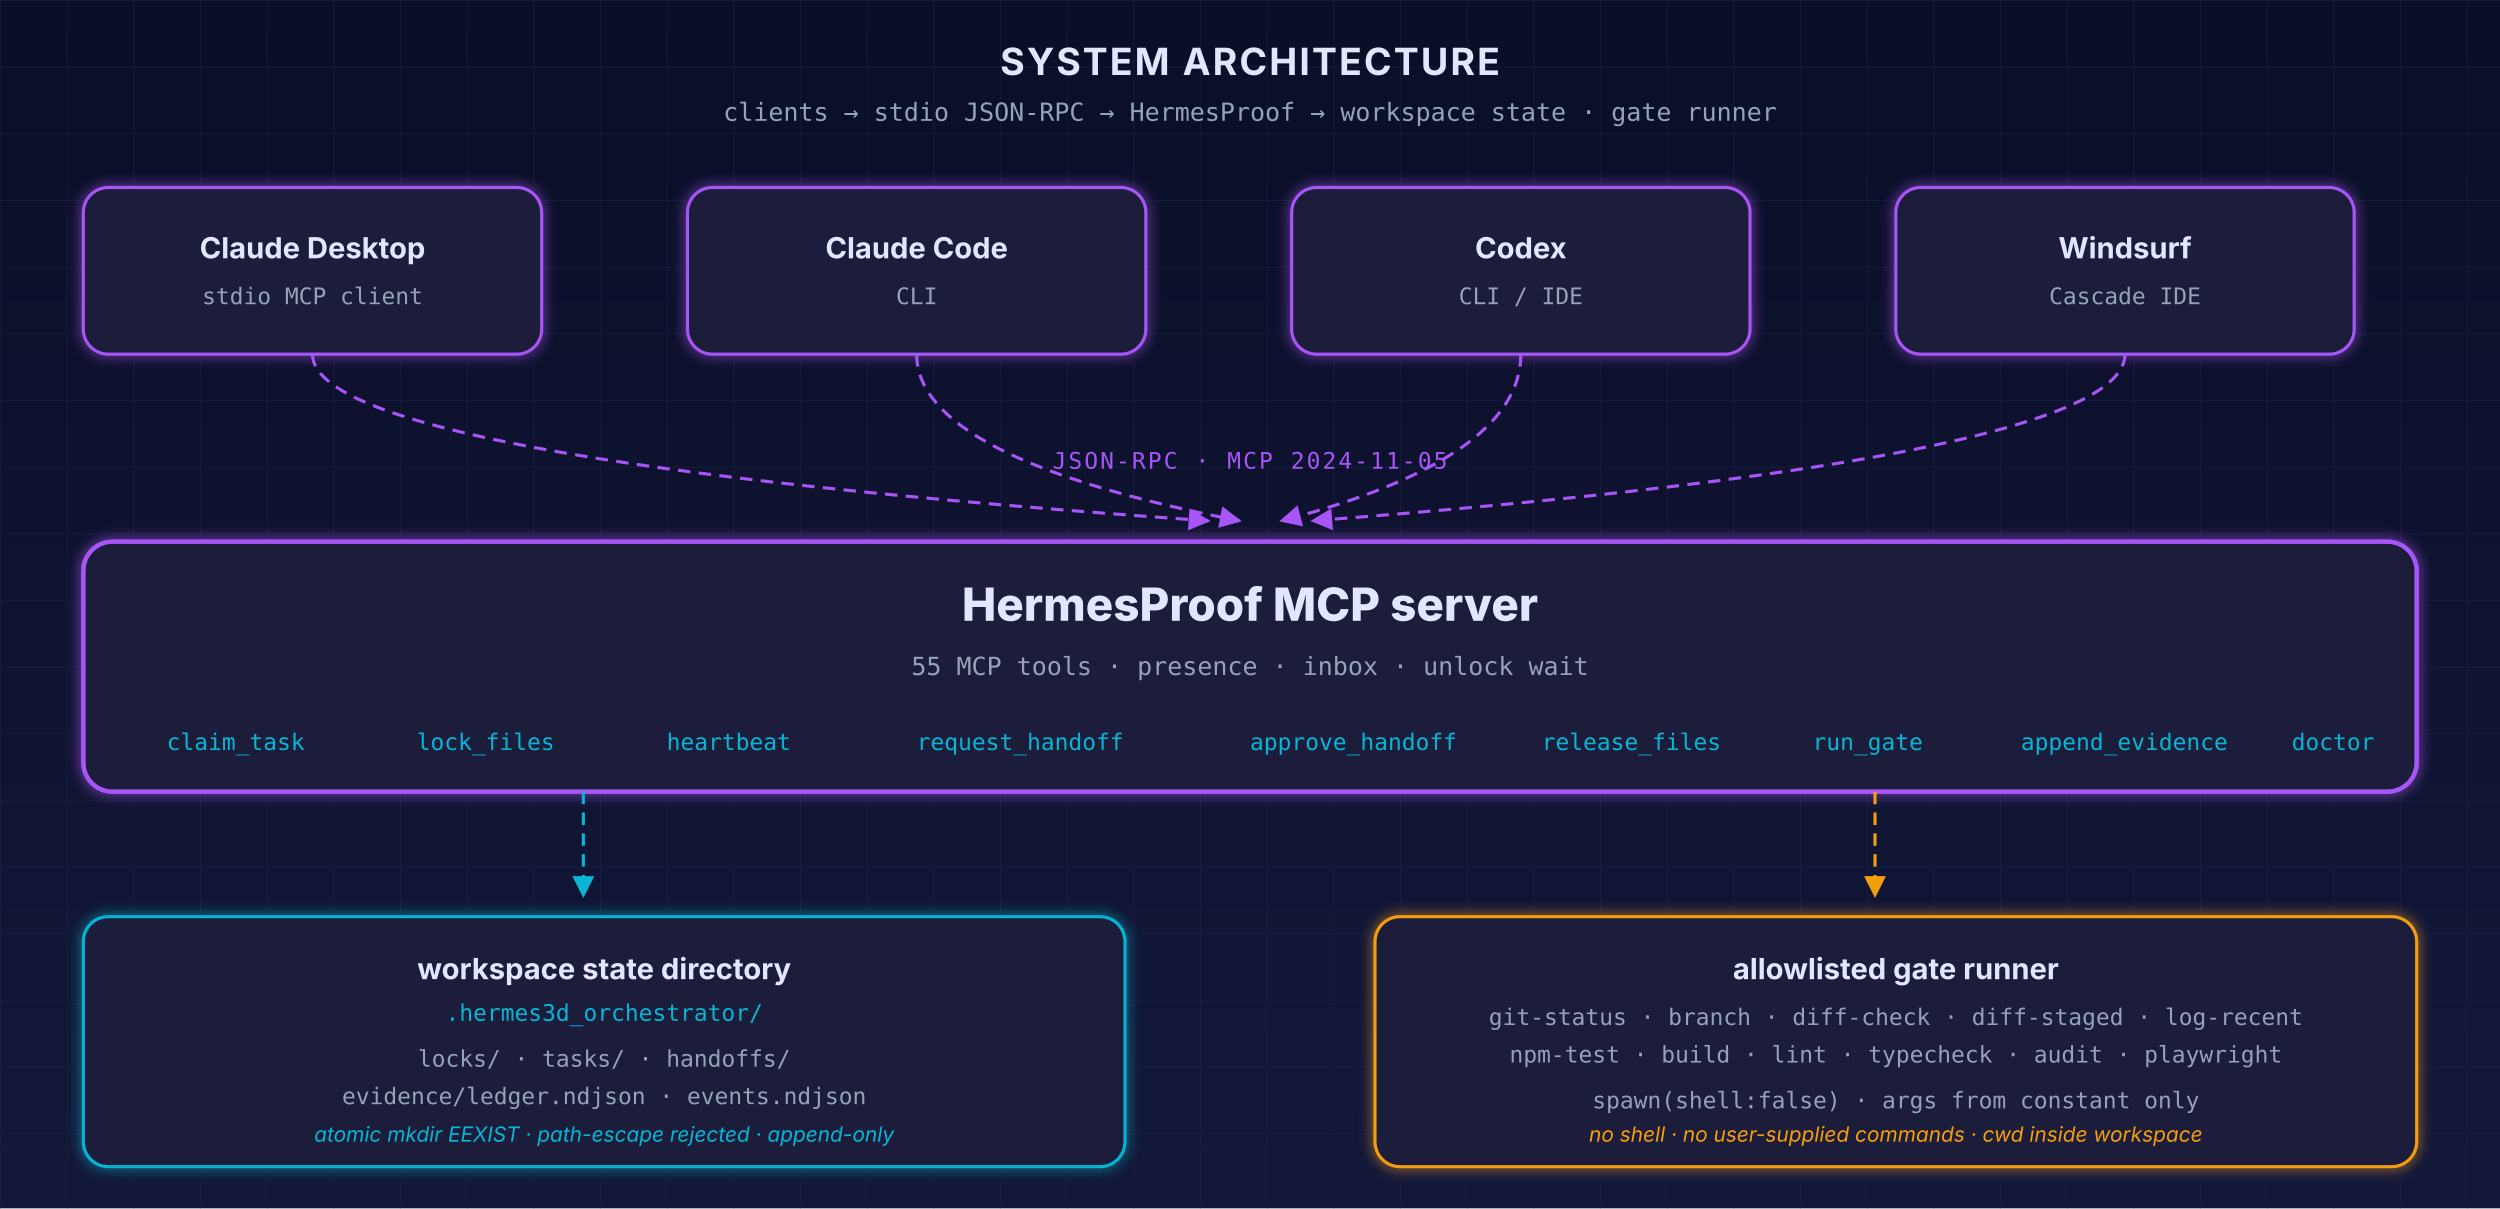
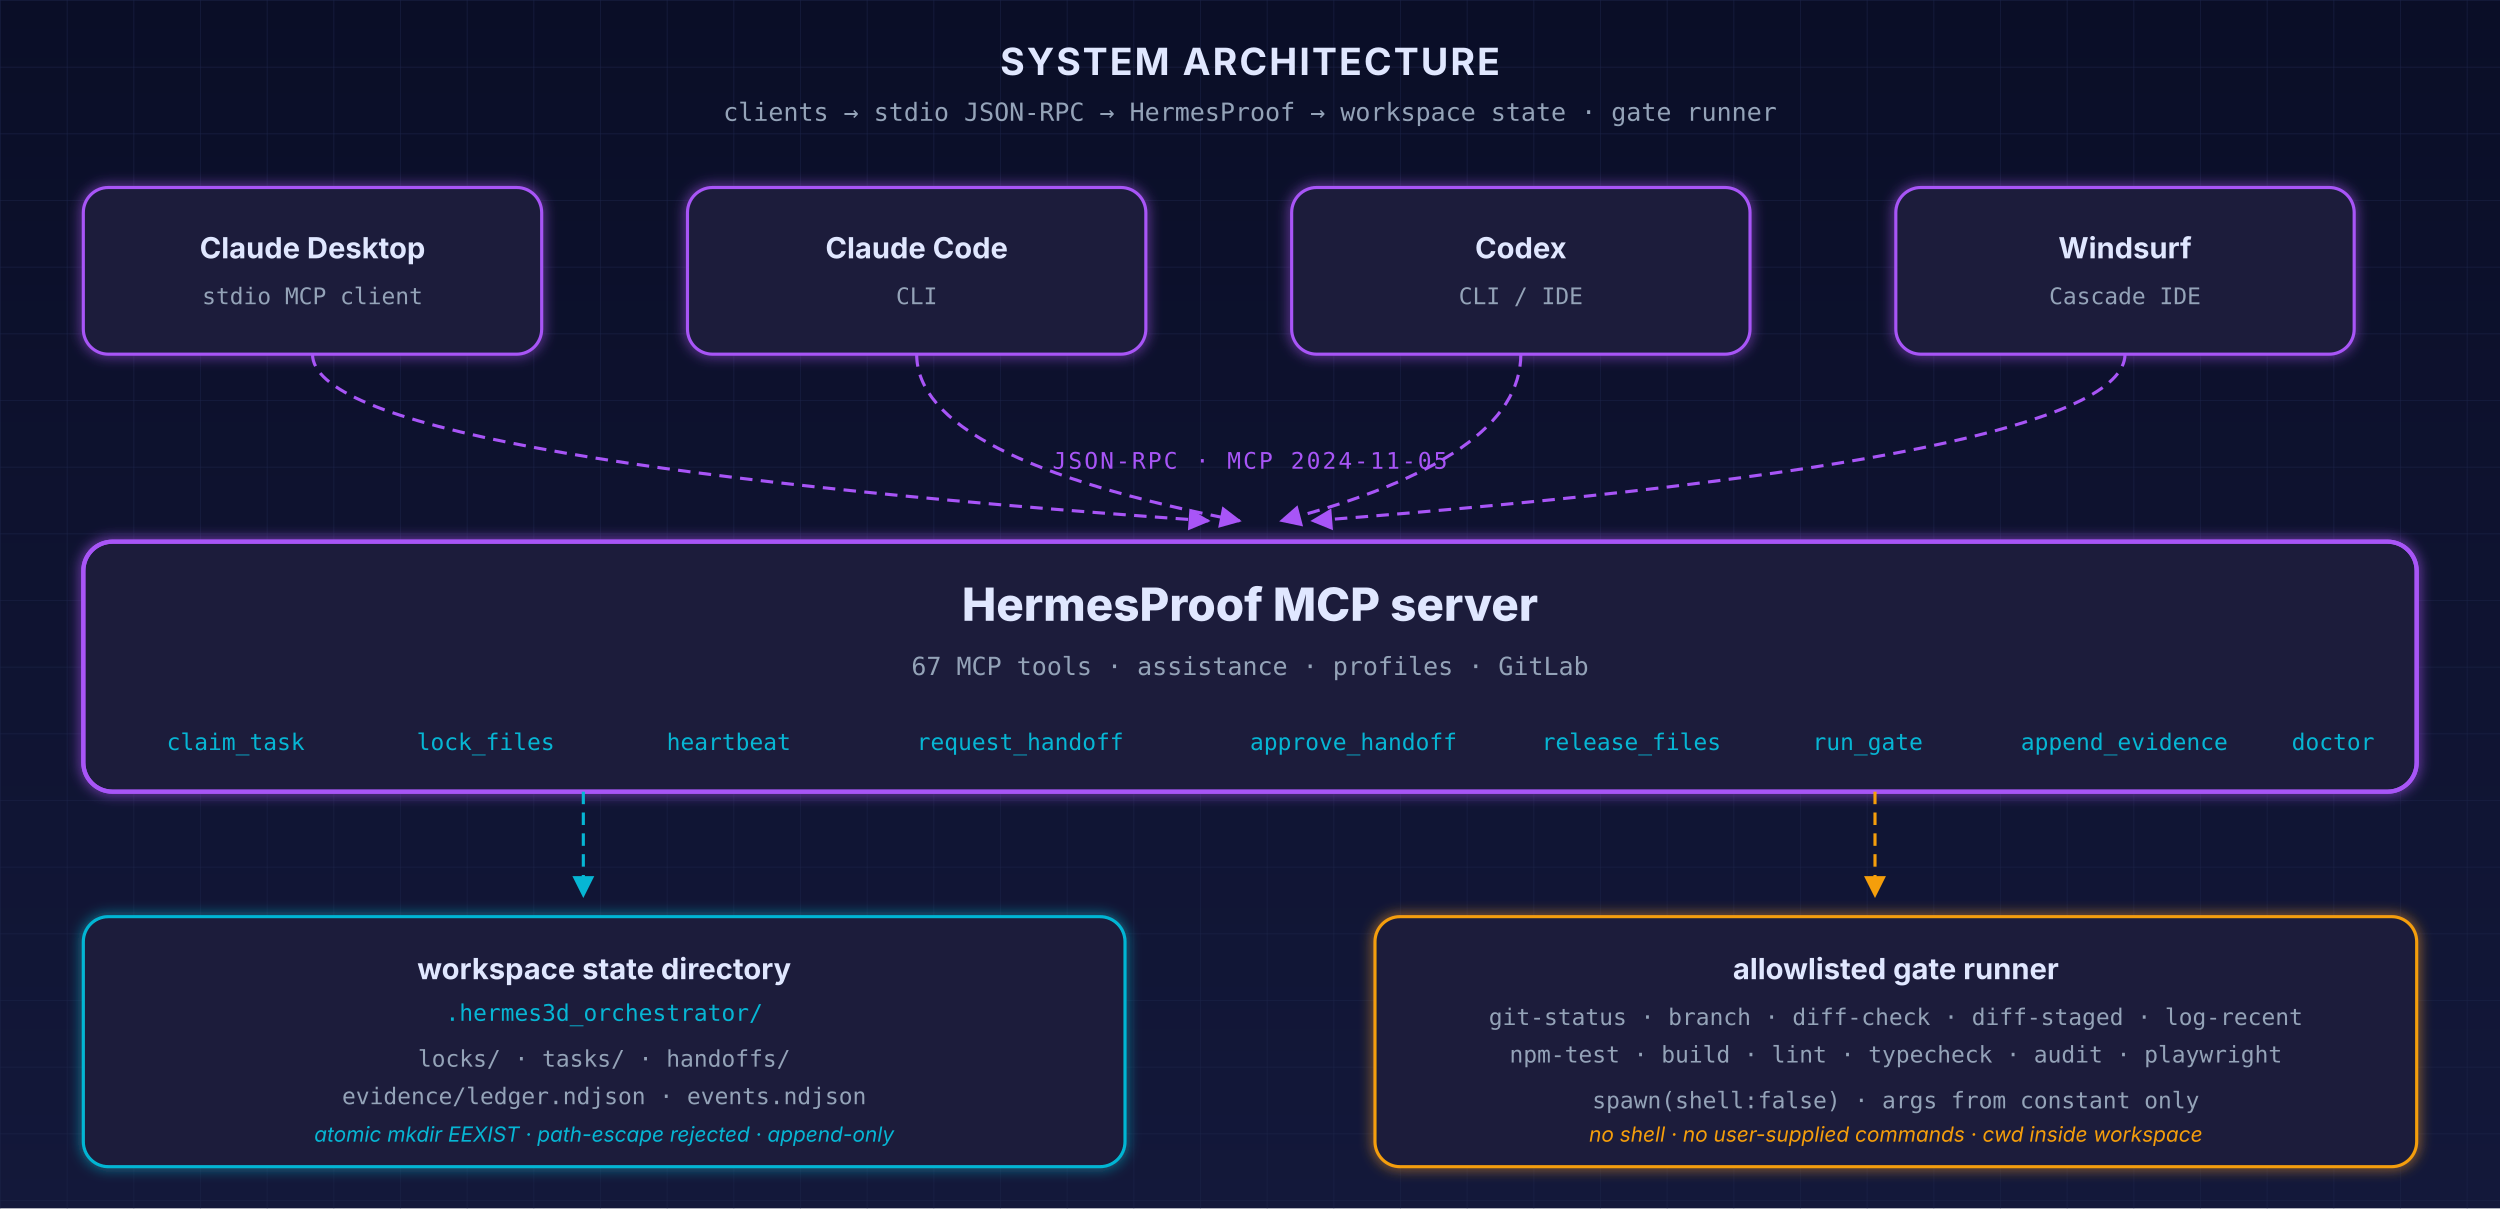
<svg xmlns="http://www.w3.org/2000/svg" viewBox="0 0 1200 580" font-family="ui-sans-serif, system-ui, -apple-system, Segoe UI, sans-serif" role="img" aria-label="HermesProof system architecture" aria-labelledby="architecture-title architecture-desc">
  <defs>
    <style>@media (prefers-reduced-motion: reduce){*{animation:none!important;animation-duration:0.001s!important}animate,animateTransform,animateMotion{display:none}}</style>
    <linearGradient id="bgA" x1="0" y1="0" x2="0" y2="1">
      <stop offset="0%" stop-color="#0a0e27" />
      <stop offset="100%" stop-color="#13183a" />
    </linearGradient>
    <pattern id="gridA" width="32" height="32" patternUnits="userSpaceOnUse">
      <path d="M 32 0 L 0 0 0 32" fill="none" stroke="#1c2348" stroke-width="0.5" />
    </pattern>
    <filter id="gA" x="-50%" y="-50%" width="200%" height="200%">
      <feGaussianBlur stdDeviation="3" result="b" />
      <feMerge>
        <feMergeNode in="b" />
        <feMergeNode in="SourceGraphic" />
      </feMerge>
    </filter>
    <marker id="arrA" viewBox="0 0 10 10" refX="9" refY="5" markerWidth="7" markerHeight="7" orient="auto-start-reverse">
      <path d="M0 0 L10 5 L0 10 z" fill="#a855f7" />
    </marker>
    <marker id="arrAt" viewBox="0 0 10 10" refX="9" refY="5" markerWidth="7" markerHeight="7" orient="auto-start-reverse">
      <path d="M0 0 L10 5 L0 10 z" fill="#06b6d4" />
    </marker>
    <marker id="arrAa" viewBox="0 0 10 10" refX="9" refY="5" markerWidth="7" markerHeight="7" orient="auto-start-reverse">
      <path d="M0 0 L10 5 L0 10 z" fill="#f59e0b" />
    </marker>
  </defs>
  <rect width="1200" height="580" fill="url(#bgA)" />
  <rect width="1200" height="580" fill="url(#gridA)" />
  <text x="600" y="36" text-anchor="middle" font-size="18" font-weight="700" fill="#e0e7ff" letter-spacing="1">SYSTEM ARCHITECTURE</text>
  <text x="600" y="58" text-anchor="middle" font-size="12" fill="#94a3b8" font-family="ui-monospace, SFMono-Regular, Menlo, monospace">clients → stdio JSON-RPC → HermesProof → workspace state · gate runner</text>
  <g transform="translate(40 90)">
    <g>
      <rect width="220" height="80" rx="12" fill="#1a1f3a" stroke="#a855f7" stroke-width="1.5" filter="url(#gA)" />
      <text x="110" y="34" text-anchor="middle" font-size="14" font-weight="700" fill="#e0e7ff">Claude Desktop</text>
      <text x="110" y="56" text-anchor="middle" font-size="11" fill="#94a3b8" font-family="ui-monospace, SFMono-Regular, Menlo, monospace">stdio MCP client</text>
    </g>
    <g transform="translate(290 0)">
      <rect width="220" height="80" rx="12" fill="#1a1f3a" stroke="#a855f7" stroke-width="1.5" filter="url(#gA)" />
      <text x="110" y="34" text-anchor="middle" font-size="14" font-weight="700" fill="#e0e7ff">Claude Code</text>
      <text x="110" y="56" text-anchor="middle" font-size="11" fill="#94a3b8" font-family="ui-monospace, SFMono-Regular, Menlo, monospace">CLI</text>
    </g>
    <g transform="translate(580 0)">
      <rect width="220" height="80" rx="12" fill="#1a1f3a" stroke="#a855f7" stroke-width="1.5" filter="url(#gA)" />
      <text x="110" y="34" text-anchor="middle" font-size="14" font-weight="700" fill="#e0e7ff">Codex</text>
      <text x="110" y="56" text-anchor="middle" font-size="11" fill="#94a3b8" font-family="ui-monospace, SFMono-Regular, Menlo, monospace">CLI / IDE</text>
    </g>
    <g transform="translate(870 0)">
      <rect width="220" height="80" rx="12" fill="#1a1f3a" stroke="#a855f7" stroke-width="1.5" filter="url(#gA)" />
      <text x="110" y="34" text-anchor="middle" font-size="14" font-weight="700" fill="#e0e7ff">Windsurf</text>
      <text x="110" y="56" text-anchor="middle" font-size="11" fill="#94a3b8" font-family="ui-monospace, SFMono-Regular, Menlo, monospace">Cascade IDE</text>
    </g>
  </g>
  <g fill="none" stroke="#a855f7" stroke-width="1.5" stroke-dasharray="6 4">
    <path d="M 150 170 Q 150 220 580 250" marker-end="url(#arrA)">
      <animate attributeName="stroke-dashoffset" values="0;-20" dur="1s" repeatCount="indefinite" />
    </path>
    <path d="M 440 170 Q 440 220 595 250" marker-end="url(#arrA)">
      <animate attributeName="stroke-dashoffset" values="0;-20" dur="1s" repeatCount="indefinite" />
    </path>
    <path d="M 730 170 Q 730 220 615 250" marker-end="url(#arrA)">
      <animate attributeName="stroke-dashoffset" values="0;-20" dur="1s" repeatCount="indefinite" />
    </path>
    <path d="M 1020 170 Q 1020 220 630 250" marker-end="url(#arrA)">
      <animate attributeName="stroke-dashoffset" values="0;-20" dur="1s" repeatCount="indefinite" />
    </path>
  </g>
  <text x="600" y="225" text-anchor="middle" font-size="11" fill="#a855f7" font-family="ui-monospace, SFMono-Regular, Menlo, monospace" letter-spacing="1">JSON-RPC · MCP 2024-11-05</text>
  <g transform="translate(40 260)">
    <rect width="1120" height="120" rx="14" fill="#1a1f3a" stroke="#a855f7" stroke-width="2" filter="url(#gA)" />
    <rect width="1120" height="120" rx="14" fill="none" stroke="#a855f7" stroke-width="2">
      <animate attributeName="stroke-opacity" values="0.4;1;0.4" dur="3s" repeatCount="indefinite" />
    </rect>
    <text x="560" y="38" text-anchor="middle" font-size="22" font-weight="800" fill="#e0e7ff">HermesProof MCP server</text>
-     <text x="560" y="64" text-anchor="middle" font-size="12" fill="#94a3b8" font-family="ui-monospace, SFMono-Regular, Menlo, monospace">55 MCP tools · presence · inbox · unlock wait</text>
+     <text x="560" y="64" text-anchor="middle" font-size="12" fill="#94a3b8" font-family="ui-monospace, SFMono-Regular, Menlo, monospace">67 MCP tools · assistance · profiles · GitLab</text>
    <g font-family="ui-monospace, SFMono-Regular, Menlo, monospace" font-size="11" fill="#06b6d4">
      <text x="40" y="100">claim_task</text>
      <text x="160" y="100">lock_files</text>
      <text x="280" y="100">heartbeat</text>
      <text x="400" y="100">request_handoff</text>
      <text x="560" y="100">approve_handoff</text>
      <text x="700" y="100">release_files</text>
      <text x="830" y="100">run_gate</text>
      <text x="930" y="100">append_evidence</text>
      <text x="1060" y="100">doctor</text>
    </g>
  </g>
  <line x1="280" y1="380" x2="280" y2="430" stroke="#06b6d4" stroke-width="1.5" stroke-dasharray="6 4" marker-end="url(#arrAt)">
    <animate attributeName="stroke-dashoffset" values="0;-20" dur="1s" repeatCount="indefinite" />
  </line>
  <line x1="900" y1="380" x2="900" y2="430" stroke="#f59e0b" stroke-width="1.5" stroke-dasharray="6 4" marker-end="url(#arrAa)">
    <animate attributeName="stroke-dashoffset" values="0;-20" dur="1s" repeatCount="indefinite" />
  </line>
  <g transform="translate(40 440)">
    <rect width="500" height="120" rx="12" fill="#1a1f3a" stroke="#06b6d4" stroke-width="1.5" filter="url(#gA)" />
    <text x="250" y="30" text-anchor="middle" font-size="14" font-weight="700" fill="#e0e7ff">workspace state directory</text>
    <text x="250" y="50" text-anchor="middle" font-size="11" fill="#06b6d4" font-family="ui-monospace, SFMono-Regular, Menlo, monospace">.hermes3d_orchestrator/</text>
    <text x="250" y="72" text-anchor="middle" font-size="11" fill="#94a3b8" font-family="ui-monospace, SFMono-Regular, Menlo, monospace">locks/ · tasks/ · handoffs/</text>
    <text x="250" y="90" text-anchor="middle" font-size="11" fill="#94a3b8" font-family="ui-monospace, SFMono-Regular, Menlo, monospace">evidence/ledger.ndjson · events.ndjson</text>
    <text x="250" y="108" text-anchor="middle" font-size="10" fill="#06b6d4" font-style="italic">atomic mkdir EEXIST · path-escape rejected · append-only</text>
  </g>
  <g transform="translate(660 440)">
    <rect width="500" height="120" rx="12" fill="#1a1f3a" stroke="#f59e0b" stroke-width="1.5" filter="url(#gA)" />
    <text x="250" y="30" text-anchor="middle" font-size="14" font-weight="700" fill="#e0e7ff">allowlisted gate runner</text>
    <text x="250" y="52" text-anchor="middle" font-size="11" fill="#94a3b8" font-family="ui-monospace, SFMono-Regular, Menlo, monospace">git-status · branch · diff-check · diff-staged · log-recent</text>
    <text x="250" y="70" text-anchor="middle" font-size="11" fill="#94a3b8" font-family="ui-monospace, SFMono-Regular, Menlo, monospace">npm-test · build · lint · typecheck · audit · playwright</text>
    <text x="250" y="92" text-anchor="middle" font-size="11" fill="#94a3b8" font-family="ui-monospace, SFMono-Regular, Menlo, monospace">spawn(shell:false) · args from constant only</text>
    <text x="250" y="108" text-anchor="middle" font-size="10" fill="#f59e0b" font-style="italic">no shell · no user-supplied commands · cwd inside workspace</text>
  </g>
</svg>
